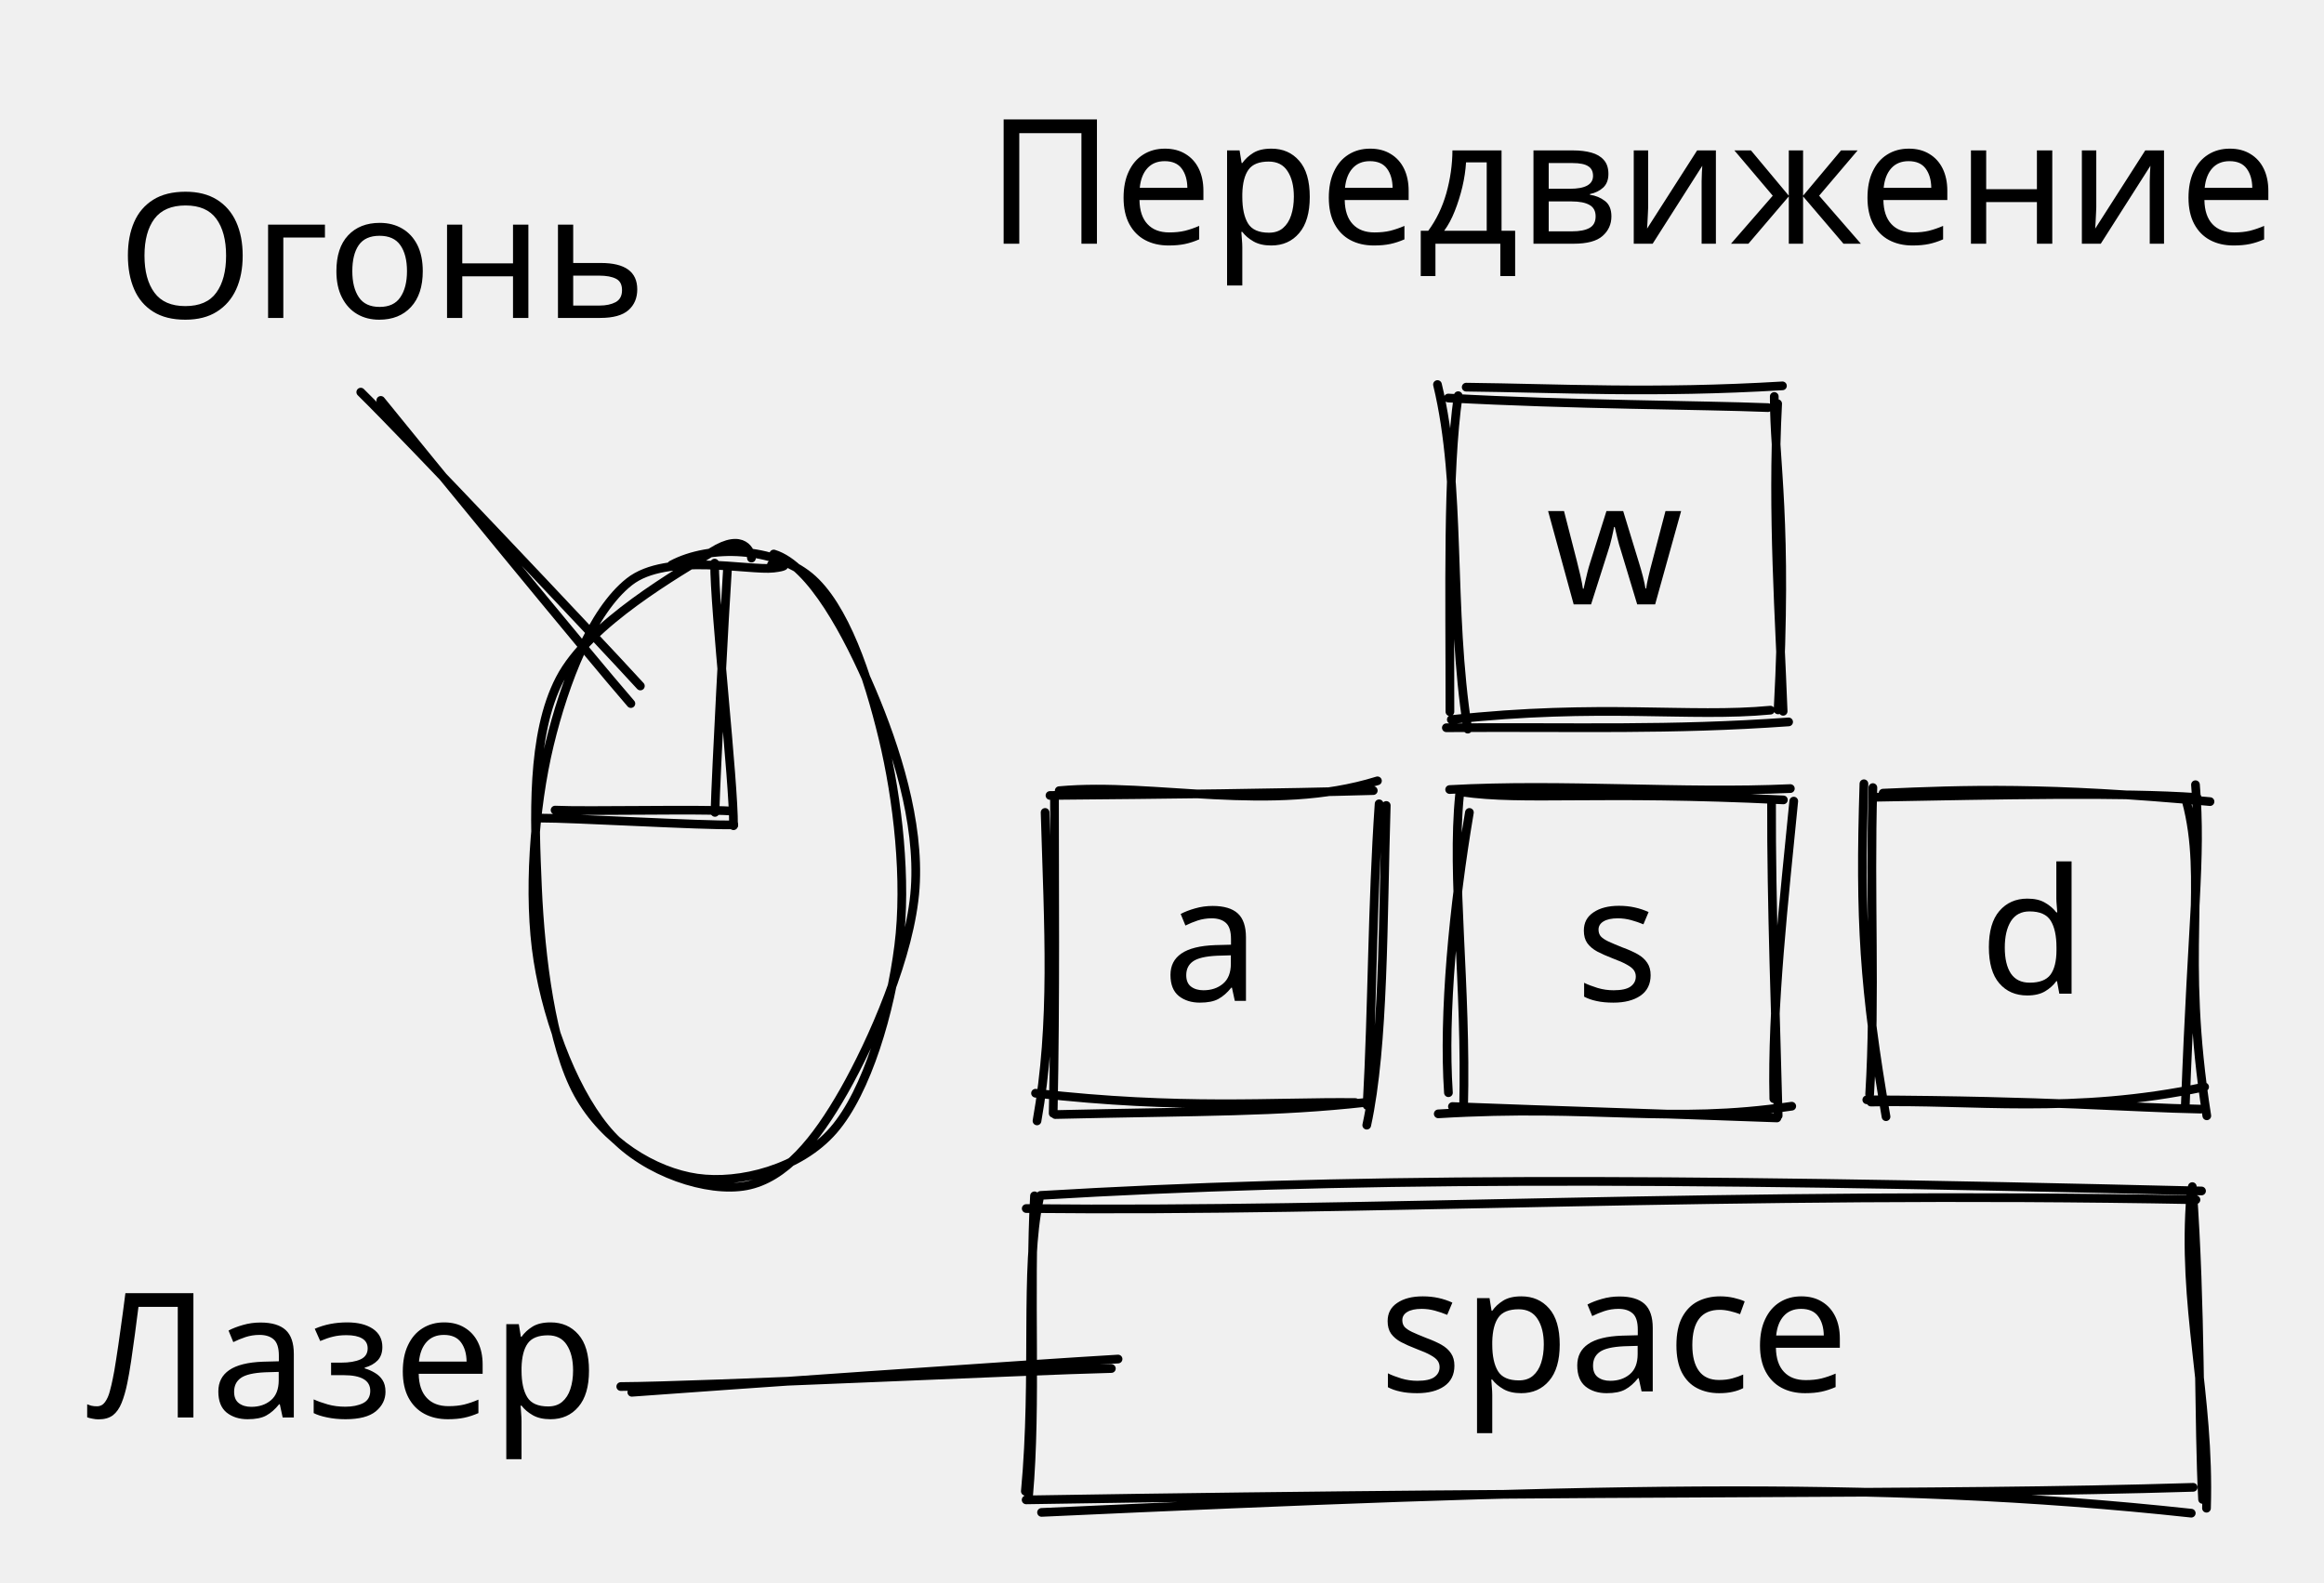
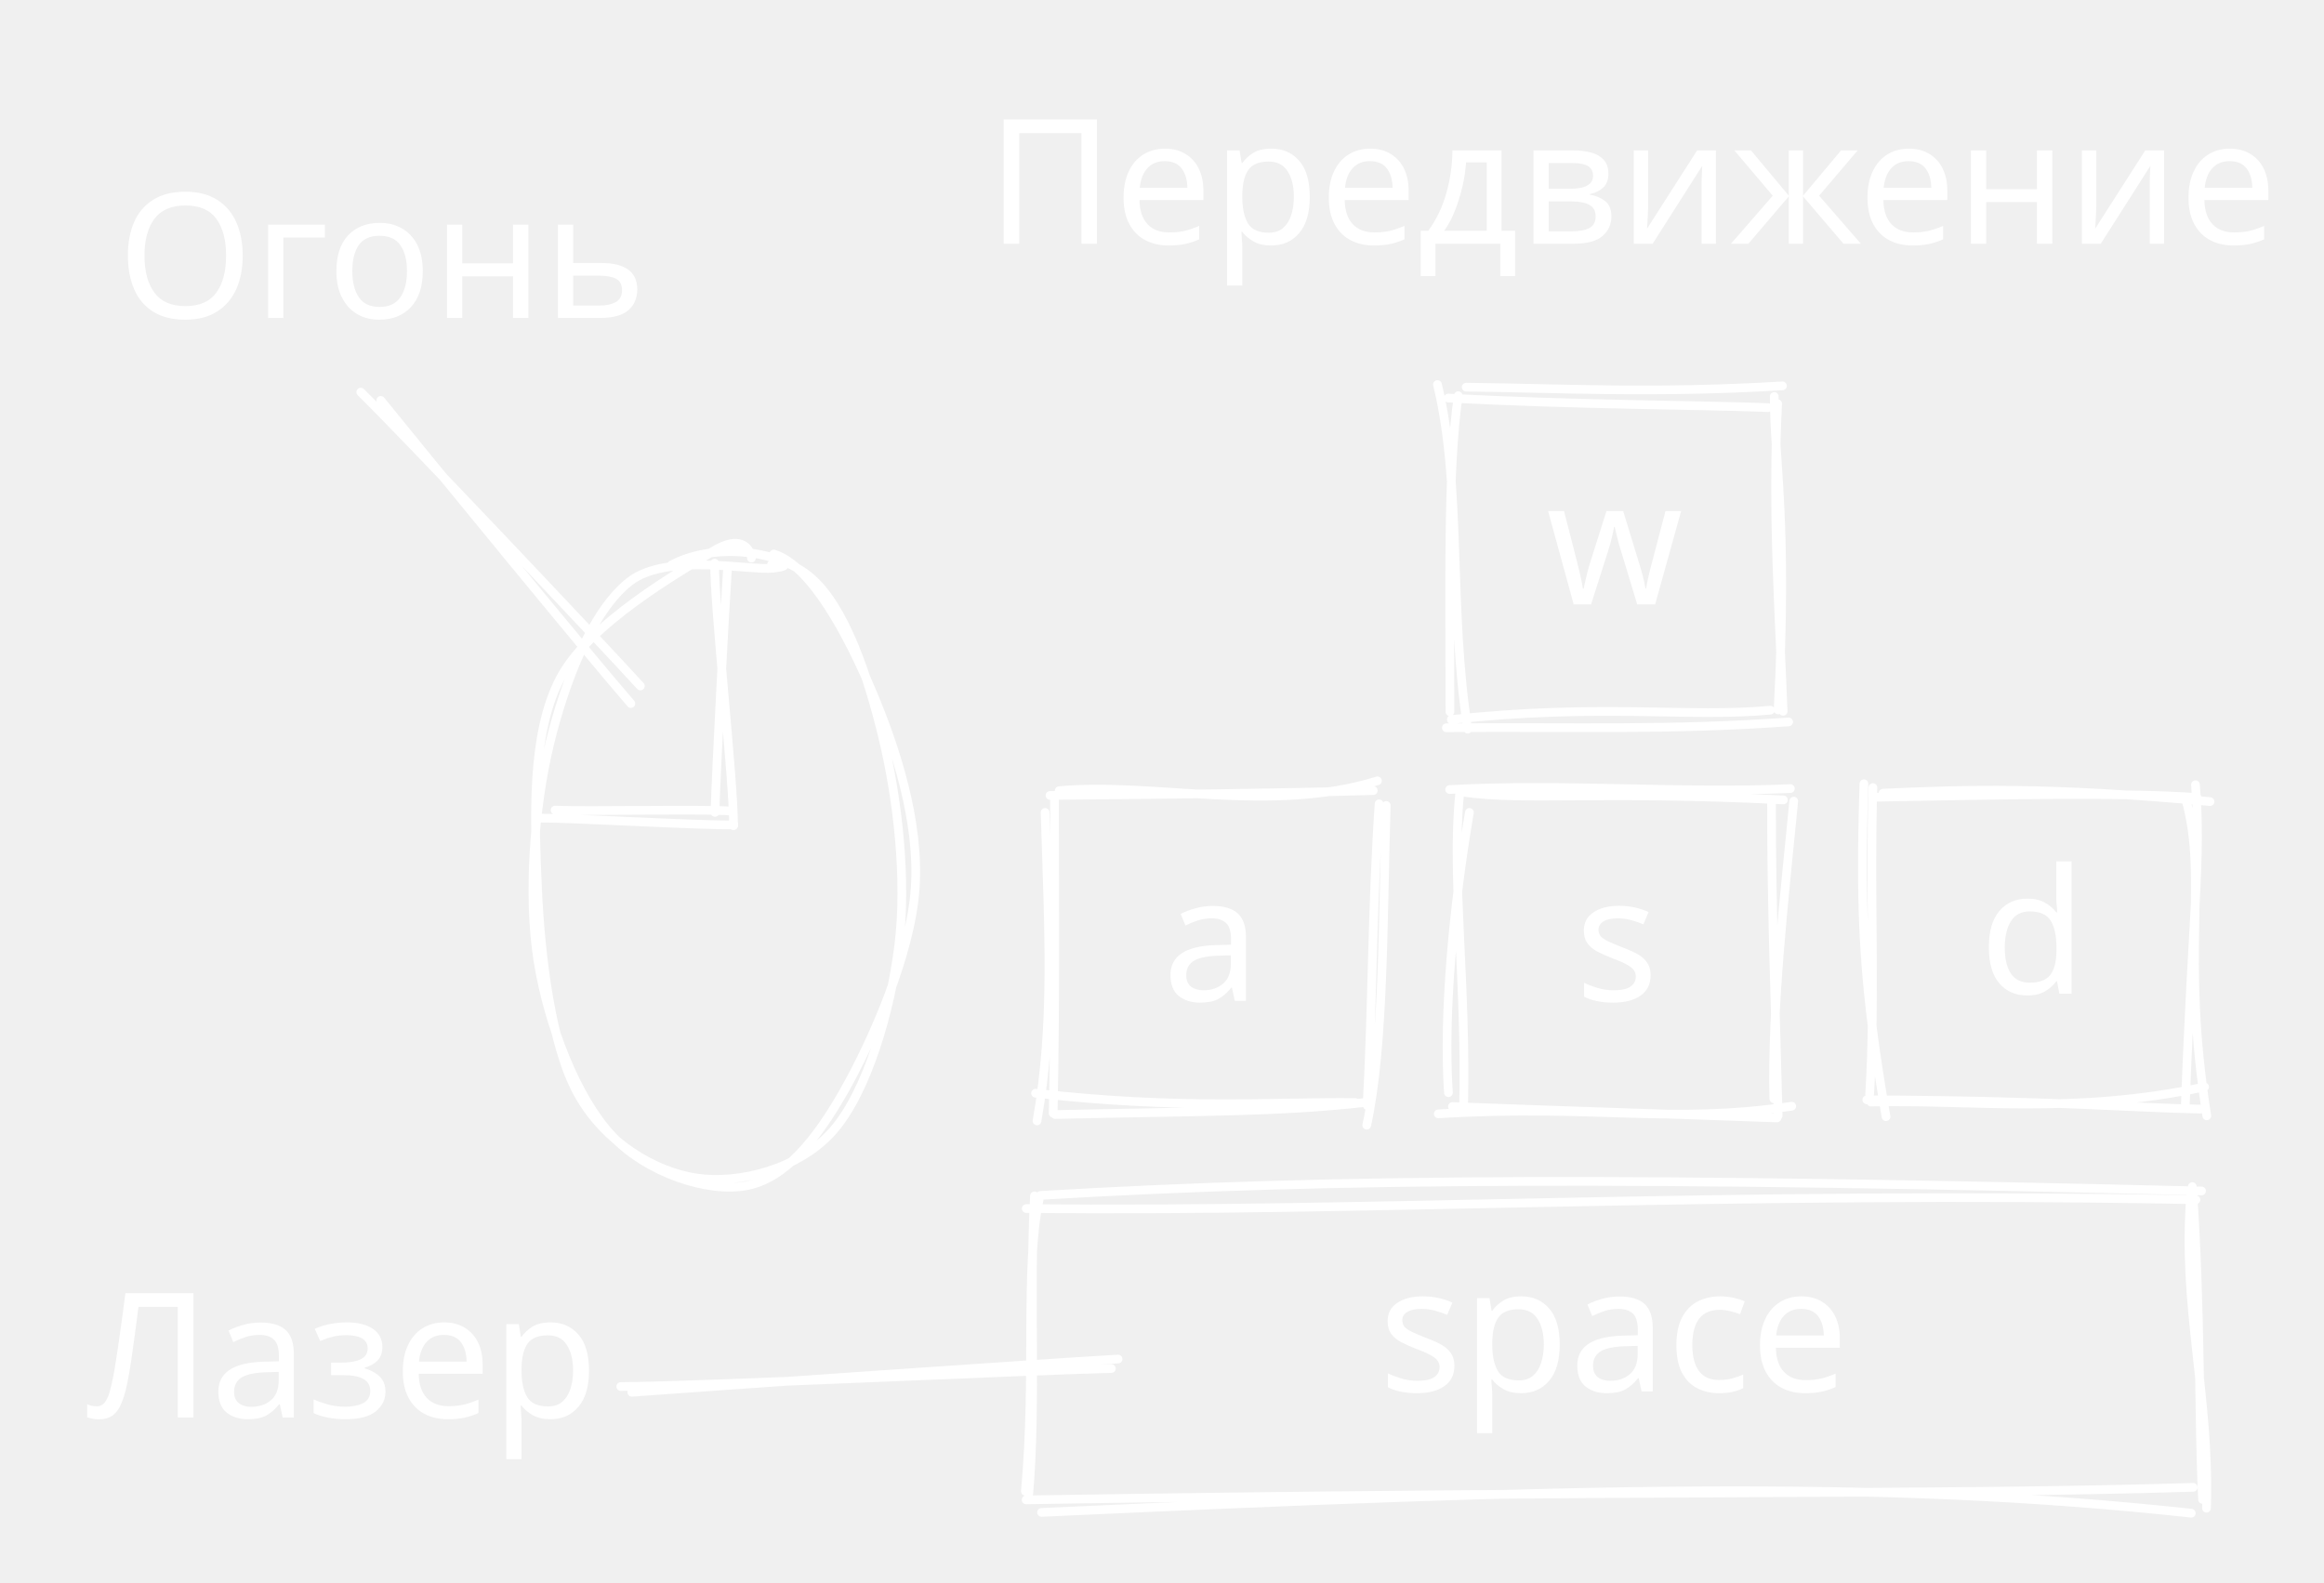
<svg xmlns="http://www.w3.org/2000/svg" version="1.1" viewBox="0 0 266.982 181.857" width="533.964" height="363.714">
  <defs>
    <style class="style-fonts">
      @font-face {
        font-family: "Virgil";
        src: url("https://excalidraw.com/Virgil.woff2");
      }
      @font-face {
        font-family: "Cascadia";
        src: url("https://excalidraw.com/Cascadia.woff2");
      }
    </style>
  </defs>
  <g stroke-linecap="round" transform="translate(166.9875 45.94979) rotate(0 18.5 18)">
-     <path d="M1.45 -1.47 C11.9 -1.36, 23.05 -0.73, 37.78 -1.62 M-0.61 -0.22 C13.83 0.57, 28.33 0.57, 36.12 0.88 M36.84 -0.4 C36.83 7.15, 38.44 13.77, 37.28 35.61 M37.23 0.43 C36.57 13.06, 37.47 25.31, 37.86 35.77 M38.49 36.99 C24.78 37.96, 14.41 37.55, -0.83 37.66 M36.4 35.64 C27.16 36.52, 16.9 34.85, -0.26 36.72 M1.63 37.82 C-0.57 23.82, 0.99 9.98, -1.85 -1.77 M-0.42 35.82 C-0.41 21.67, -0.73 8.38, 0.53 -0.49" stroke="#000000" stroke-width="1" fill="none" />
+     <path d="M1.45 -1.47 C11.9 -1.36, 23.05 -0.73, 37.78 -1.62 M-0.61 -0.22 C13.83 0.57, 28.33 0.57, 36.12 0.88 M36.84 -0.4 C36.83 7.15, 38.44 13.77, 37.28 35.61 M37.23 0.43 C36.57 13.06, 37.47 25.31, 37.86 35.77 M38.49 36.99 C24.78 37.96, 14.41 37.55, -0.83 37.66 M36.4 35.64 C27.16 36.52, 16.9 34.85, -0.26 36.72 M1.63 37.82 C-0.57 23.82, 0.99 9.98, -1.85 -1.77 M-0.42 35.82 C-0.41 21.67, -0.73 8.38, 0.53 -0.49" stroke="#ffffff" stroke-width="1" fill="none" />
  </g>
  <g transform="translate(178.4875 51.44979) rotate(0 7 12.5)">
-     <text x="7" y="18" font-family="Virgil, Segoe UI Emoji" font-size="20px" fill="#000000" text-anchor="middle" style="white-space: pre;" direction="ltr">w</text>
+     <text x="7" y="18" font-family="Virgil, Segoe UI Emoji" font-size="20px" fill="#ffffff" text-anchor="middle" style="white-space: pre;" direction="ltr">w</text>
  </g>
  <g stroke-linecap="round" transform="translate(167.2263 91.48833) rotate(0 18.5 18)">
-     <path d="M-0.69 -0.78 C12.3 -1.5, 26.05 -0.32, 38.45 -0.89 M0.74 -0.49 C7.93 0.55, 16.12 -0.64, 37.65 0.41 M38.84 0.55 C37.76 11.62, 36.3 24.31, 36.55 34.74 M36.29 0.76 C36.25 12.46, 36.79 25.74, 37.05 36.69 M38.61 35.6 C24.53 37.69, 16.1 35.39, -2 36.48 M36.91 36.95 C23.17 36.45, 11.87 36.11, -0.37 35.64 M-0.83 34.05 C-1.44 24.95, -0.24 12.55, 1.58 1.85 M0.91 35.86 C1.27 21.5, -0.51 9.32, 0.45 -0.19" stroke="#000000" stroke-width="1" fill="none" />
+     <path d="M-0.69 -0.78 C12.3 -1.5, 26.05 -0.32, 38.45 -0.89 M0.74 -0.49 C7.93 0.55, 16.12 -0.64, 37.65 0.41 M38.84 0.55 C37.76 11.62, 36.3 24.31, 36.55 34.74 M36.29 0.76 C36.25 12.46, 36.79 25.74, 37.05 36.69 M38.61 35.6 C24.53 37.69, 16.1 35.39, -2 36.48 M36.91 36.95 C23.17 36.45, 11.87 36.11, -0.37 35.64 M-0.83 34.05 C-1.44 24.95, -0.24 12.55, 1.58 1.85 M0.91 35.86 C1.27 21.5, -0.51 9.32, 0.45 -0.19" stroke="#ffffff" stroke-width="1" fill="none" />
  </g>
  <g transform="translate(179.2263 96.98833) rotate(0 6.5 12.5)">
-     <text x="6.5" y="18" font-family="Virgil, Segoe UI Emoji" font-size="20px" fill="#000000" text-anchor="middle" style="white-space: pre;" direction="ltr">s</text>
+     <text x="6.5" y="18" font-family="Virgil, Segoe UI Emoji" font-size="20px" fill="#ffffff" text-anchor="middle" style="white-space: pre;" direction="ltr">s</text>
  </g>
  <g stroke-linecap="round" transform="translate(120.6517 91.48833) rotate(0 18.5 18)">
-     <path d="M1.03 -0.65 C12.01 -1.65, 25.39 2.02, 37.59 -1.78 M-0.03 -0.1 C13.58 -0.22, 26.18 -0.35, 37.11 -0.66 M38.6 1.05 C38.2 14.13, 38.35 28.68, 36.36 37.78 M37.78 0.86 C36.97 12.6, 37.03 24.07, 36.4 35.51 M35.05 35.18 C25.76 35.07, 15.04 36.02, -1.69 34.11 M36.21 35.17 C26.06 36.3, 17.65 36.17, 0.58 36.56 M-1.52 37.29 C0.49 25.97, -0.19 15.17, -0.59 1.85 M0.34 36.42 C0.62 23, 0.48 9.4, 0.49 0.37" stroke="#000000" stroke-width="1" fill="none" />
+     <path d="M1.03 -0.65 C12.01 -1.65, 25.39 2.02, 37.59 -1.78 M-0.03 -0.1 C13.58 -0.22, 26.18 -0.35, 37.11 -0.66 M38.6 1.05 C38.2 14.13, 38.35 28.68, 36.36 37.78 M37.78 0.86 C36.97 12.6, 37.03 24.07, 36.4 35.51 M35.05 35.18 C25.76 35.07, 15.04 36.02, -1.69 34.11 M36.21 35.17 C26.06 36.3, 17.65 36.17, 0.58 36.56 M-1.52 37.29 C0.49 25.97, -0.19 15.17, -0.59 1.85 M0.34 36.42 C0.62 23, 0.48 9.4, 0.49 0.37" stroke="#ffffff" stroke-width="1" fill="none" />
  </g>
  <g transform="translate(131.6517 96.98833) rotate(0 7.5 12.5)">
-     <text x="7.5" y="18" font-family="Virgil, Segoe UI Emoji" font-size="20px" fill="#000000" text-anchor="middle" style="white-space: pre;" direction="ltr">a</text>
+     <text x="7.5" y="18" font-family="Virgil, Segoe UI Emoji" font-size="20px" fill="#ffffff" text-anchor="middle" style="white-space: pre;" direction="ltr">a</text>
  </g>
  <g stroke-linecap="round" transform="translate(215.0375 90.664) rotate(0 18.5 18)">
-     <path d="M1.29 0.46 C10.5 0.05, 20.22 -0.31, 38.85 1.43 M0.42 0.93 C14.73 0.67, 28.86 0.36, 37.37 0.96 M36.12 1.35 C38.61 10.65, 35.47 18.53, 38.48 37.53 M37.18 -0.51 C37.89 8.22, 36.83 14.18, 36.01 36.37 M38.23 34.21 C23.12 37.42, 11.45 35.67, -0.1 35.95 M37.75 36.76 C29.52 36.6, 20.66 35.77, -0.58 35.69 M1.63 37.63 C-0.9 22.95, -1.41 15.14, -0.91 -0.62 M-0.25 35.04 C0.44 23.65, -0.25 12.39, 0.12 -0.18" stroke="#000000" stroke-width="1" fill="none" />
+     <path d="M1.29 0.46 C10.5 0.05, 20.22 -0.31, 38.85 1.43 M0.42 0.93 C14.73 0.67, 28.86 0.36, 37.37 0.96 M36.12 1.35 C38.61 10.65, 35.47 18.53, 38.48 37.53 M37.18 -0.51 C37.89 8.22, 36.83 14.18, 36.01 36.37 M38.23 34.21 C23.12 37.42, 11.45 35.67, -0.1 35.95 M37.75 36.76 C29.52 36.6, 20.66 35.77, -0.58 35.69 M1.63 37.63 C-0.9 22.95, -1.41 15.14, -0.91 -0.62 M-0.25 35.04 C0.44 23.65, -0.25 12.39, 0.12 -0.18" stroke="#ffffff" stroke-width="1" fill="none" />
  </g>
  <g transform="translate(227.0375 96.164) rotate(0 6.5 12.5)">
-     <text x="6.5" y="18" font-family="Virgil, Segoe UI Emoji" font-size="20px" fill="#000000" text-anchor="middle" style="white-space: pre;" direction="ltr">d</text>
+     <text x="6.5" y="18" font-family="Virgil, Segoe UI Emoji" font-size="20px" fill="#ffffff" text-anchor="middle" style="white-space: pre;" direction="ltr">d</text>
  </g>
  <g stroke-linecap="round" transform="translate(118.613 136.8572) rotate(0 66.77075 17.5)">
-     <path d="M-0.72 1.99 C38.82 2.41, 79.36 -0.03, 133.66 0.98 M0.93 0.48 C35.14 -1.55, 70.06 -1.6, 134.3 -0.03 M133.08 0.23 C131.99 13.22, 135.28 23.25, 134.87 36.42 M133.24 -0.53 C134.26 13.64, 133.95 26.8, 134.42 35.41 M133.12 36.99 C96.76 33.05, 62.01 34.12, 1.04 36.9 M133.34 34.02 C103.14 34.95, 70.47 34.31, -0.73 35.46 M-0.82 34.47 C0.41 21.23, -0.94 8.91, 0.76 0.97 M-0.45 35.04 C0.49 24.36, -0.39 11.65, 0.23 0.53" stroke="#000000" stroke-width="1" fill="none" />
+     <path d="M-0.72 1.99 C38.82 2.41, 79.36 -0.03, 133.66 0.98 M0.93 0.48 C35.14 -1.55, 70.06 -1.6, 134.3 -0.03 M133.08 0.23 C131.99 13.22, 135.28 23.25, 134.87 36.42 M133.24 -0.53 C134.26 13.64, 133.95 26.8, 134.42 35.41 M133.12 36.99 C96.76 33.05, 62.01 34.12, 1.04 36.9 M133.34 34.02 C103.14 34.95, 70.47 34.31, -0.73 35.46 M-0.82 34.47 C0.41 21.23, -0.94 8.91, 0.76 0.97 M-0.45 35.04 C0.49 24.36, -0.39 11.65, 0.23 0.53" stroke="#ffffff" stroke-width="1" fill="none" />
  </g>
  <g transform="translate(156.8838 141.8572) rotate(0 28.5 12.5)">
-     <text x="28.5" y="18" font-family="Virgil, Segoe UI Emoji" font-size="20px" fill="#000000" text-anchor="middle" style="white-space: pre;" direction="ltr">space</text>
+     <text x="28.5" y="18" font-family="Virgil, Segoe UI Emoji" font-size="20px" fill="#ffffff" text-anchor="middle" style="white-space: pre;" direction="ltr">space</text>
  </g>
  <g stroke-linecap="round" transform="translate(60.98694 63.26037) rotate(0 21.63867 36.47661)">
-     <path d="M16.17 1.64 C20.64 -0.75, 27.95 -0.34, 32 2.97 C36.04 6.28, 38.73 14.43, 40.44 21.5 C42.15 28.57, 43.21 37.89, 42.26 45.4 C41.31 52.92, 38.63 62.14, 34.76 66.59 C30.9 71.04, 23.99 72.79, 19.09 72.09 C14.2 71.39, 8.46 67.94, 5.4 62.38 C2.35 56.83, 1.11 46.68, 0.76 38.74 C0.42 30.8, -0.01 21.18, 3.33 14.75 C6.66 8.31, 17.12 2.46, 20.79 0.15 C24.46 -2.17, 25.3 0.21, 25.34 0.86 M27.9 0.39 C32.2 1.69, 36.46 9.75, 39.17 16.15 C41.88 22.55, 44.68 31.14, 44.15 38.79 C43.62 46.45, 39.2 56.39, 35.97 62.09 C32.73 67.78, 29.2 72.13, 24.75 72.97 C20.3 73.81, 13.24 71.46, 9.25 67.15 C5.26 62.84, 1.99 54.56, 0.81 47.09 C-0.38 39.62, 0.38 29.56, 2.13 22.31 C3.88 15.06, 7.02 6.96, 11.31 3.58 C15.6 0.19, 25.16 2.34, 27.88 2.01 C30.6 1.69, 27.98 1.31, 27.64 1.61" stroke="#000000" stroke-width="1" fill="none" />
+     <path d="M16.17 1.64 C20.64 -0.75, 27.95 -0.34, 32 2.97 C36.04 6.28, 38.73 14.43, 40.44 21.5 C42.15 28.57, 43.21 37.89, 42.26 45.4 C41.31 52.92, 38.63 62.14, 34.76 66.59 C30.9 71.04, 23.99 72.79, 19.09 72.09 C14.2 71.39, 8.46 67.94, 5.4 62.38 C2.35 56.83, 1.11 46.68, 0.76 38.74 C0.42 30.8, -0.01 21.18, 3.33 14.75 C6.66 8.31, 17.12 2.46, 20.79 0.15 C24.46 -2.17, 25.3 0.21, 25.34 0.86 M27.9 0.39 C32.2 1.69, 36.46 9.75, 39.17 16.15 C41.88 22.55, 44.68 31.14, 44.15 38.79 C43.62 46.45, 39.2 56.39, 35.97 62.09 C32.73 67.78, 29.2 72.13, 24.75 72.97 C20.3 73.81, 13.24 71.46, 9.25 67.15 C5.26 62.84, 1.99 54.56, 0.81 47.09 C-0.38 39.62, 0.38 29.56, 2.13 22.31 C3.88 15.06, 7.02 6.96, 11.31 3.58 C15.6 0.19, 25.16 2.34, 27.88 2.01 C30.6 1.69, 27.98 1.31, 27.64 1.61" stroke="#ffffff" stroke-width="1" fill="none" />
  </g>
  <g stroke-linecap="round">
    <g transform="translate(63.04777 93.76059) rotate(0 10.14082 0.1607568)">
-       <path d="M-0.97 0.23 C2.63 0.21, 17.89 1.11, 21.25 1 M0.72 -0.69 C4.29 -0.52, 17.38 -0.82, 20.86 -0.59" stroke="#000000" stroke-width="1" fill="none" />
+       <path d="M-0.97 0.23 C2.63 0.21, 17.89 1.11, 21.25 1 M0.72 -0.69 C4.29 -0.52, 17.38 -0.82, 20.86 -0.59" stroke="#ffffff" stroke-width="1" fill="none" />
    </g>
  </g>
  <mask />
  <g stroke-linecap="round">
    <g transform="translate(83.65602 64.0847) rotate(0 -0.4717403 15.6928)">
-       <path d="M-0.07 1.08 C-0.41 6.06, -1.39 24.55, -1.52 29.25 M-1.56 0.61 C-1.6 5.84, 0.66 25.78, 0.61 30.78" stroke="#000000" stroke-width="1" fill="none" />
+       <path d="M-0.07 1.08 C-0.41 6.06, -1.39 24.55, -1.52 29.25 M-1.56 0.61 C-1.6 5.84, 0.66 25.78, 0.61 30.78" stroke="#ffffff" stroke-width="1" fill="none" />
    </g>
  </g>
  <mask />
  <g stroke-linecap="round">
    <g transform="translate(72.84524 79.95041) rotate(0 -15.3436 -17.01312)">
-       <path d="M0.72 -1.14 C-4.53 -6.88, -26.06 -29.65, -31.4 -34.9 M-0.37 0.88 C-5.24 -4.72, -24.35 -28.06, -29.1 -33.95" stroke="#000000" stroke-width="1" fill="none" />
+       <path d="M0.72 -1.14 C-4.53 -6.88, -26.06 -29.65, -31.4 -34.9 M-0.37 0.88 C-5.24 -4.72, -24.35 -28.06, -29.1 -33.95" stroke="#ffffff" stroke-width="1" fill="none" />
    </g>
  </g>
  <mask />
  <g transform="translate(13.47386 18.52674) rotate(0 27.5 12.5)">
-     <text x="0" y="18" font-family="Virgil, Segoe UI Emoji" font-size="20px" fill="#000000" text-anchor="start" style="white-space: pre;" direction="ltr">Огонь</text>
+     <text x="0" y="18" font-family="Virgil, Segoe UI Emoji" font-size="20px" fill="#ffffff" text-anchor="start" style="white-space: pre;" direction="ltr">Огонь</text>
  </g>
  <g transform="translate(10 144.8488) rotate(0 28.5 12.5)">
-     <text x="0" y="18" font-family="Virgil, Segoe UI Emoji" font-size="20px" fill="#000000" text-anchor="start" style="white-space: pre;" direction="ltr">Лазер</text>
+     <text x="0" y="18" font-family="Virgil, Segoe UI Emoji" font-size="20px" fill="#ffffff" text-anchor="start" style="white-space: pre;" direction="ltr">Лазер</text>
  </g>
  <g stroke-linecap="round">
    <g transform="translate(72.21363 159.2175) rotate(0 27.66725 -1.167059)">
-       <path d="M0.37 0.74 C9.81 0.04, 46.87 -2.54, 56.23 -3.08 M-0.9 0.08 C8.46 0.03, 45.96 -1.77, 55.46 -1.99" stroke="#000000" stroke-width="1" fill="none" />
+       <path d="M0.37 0.74 C9.81 0.04, 46.87 -2.54, 56.23 -3.08 M-0.9 0.08 C8.46 0.03, 45.96 -1.77, 55.46 -1.99" stroke="#ffffff" stroke-width="1" fill="none" />
    </g>
  </g>
  <mask />
  <g transform="translate(117.9822 10) rotate(0 69.5 12.5)">
-     <text x="69.5" y="18" font-family="Virgil, Segoe UI Emoji" font-size="20px" fill="#000000" text-anchor="middle" style="white-space: pre;" direction="ltr">Передвижение</text>
+     <text x="69.5" y="18" font-family="Virgil, Segoe UI Emoji" font-size="20px" fill="#ffffff" text-anchor="middle" style="white-space: pre;" direction="ltr">Передвижение</text>
  </g>
</svg>
